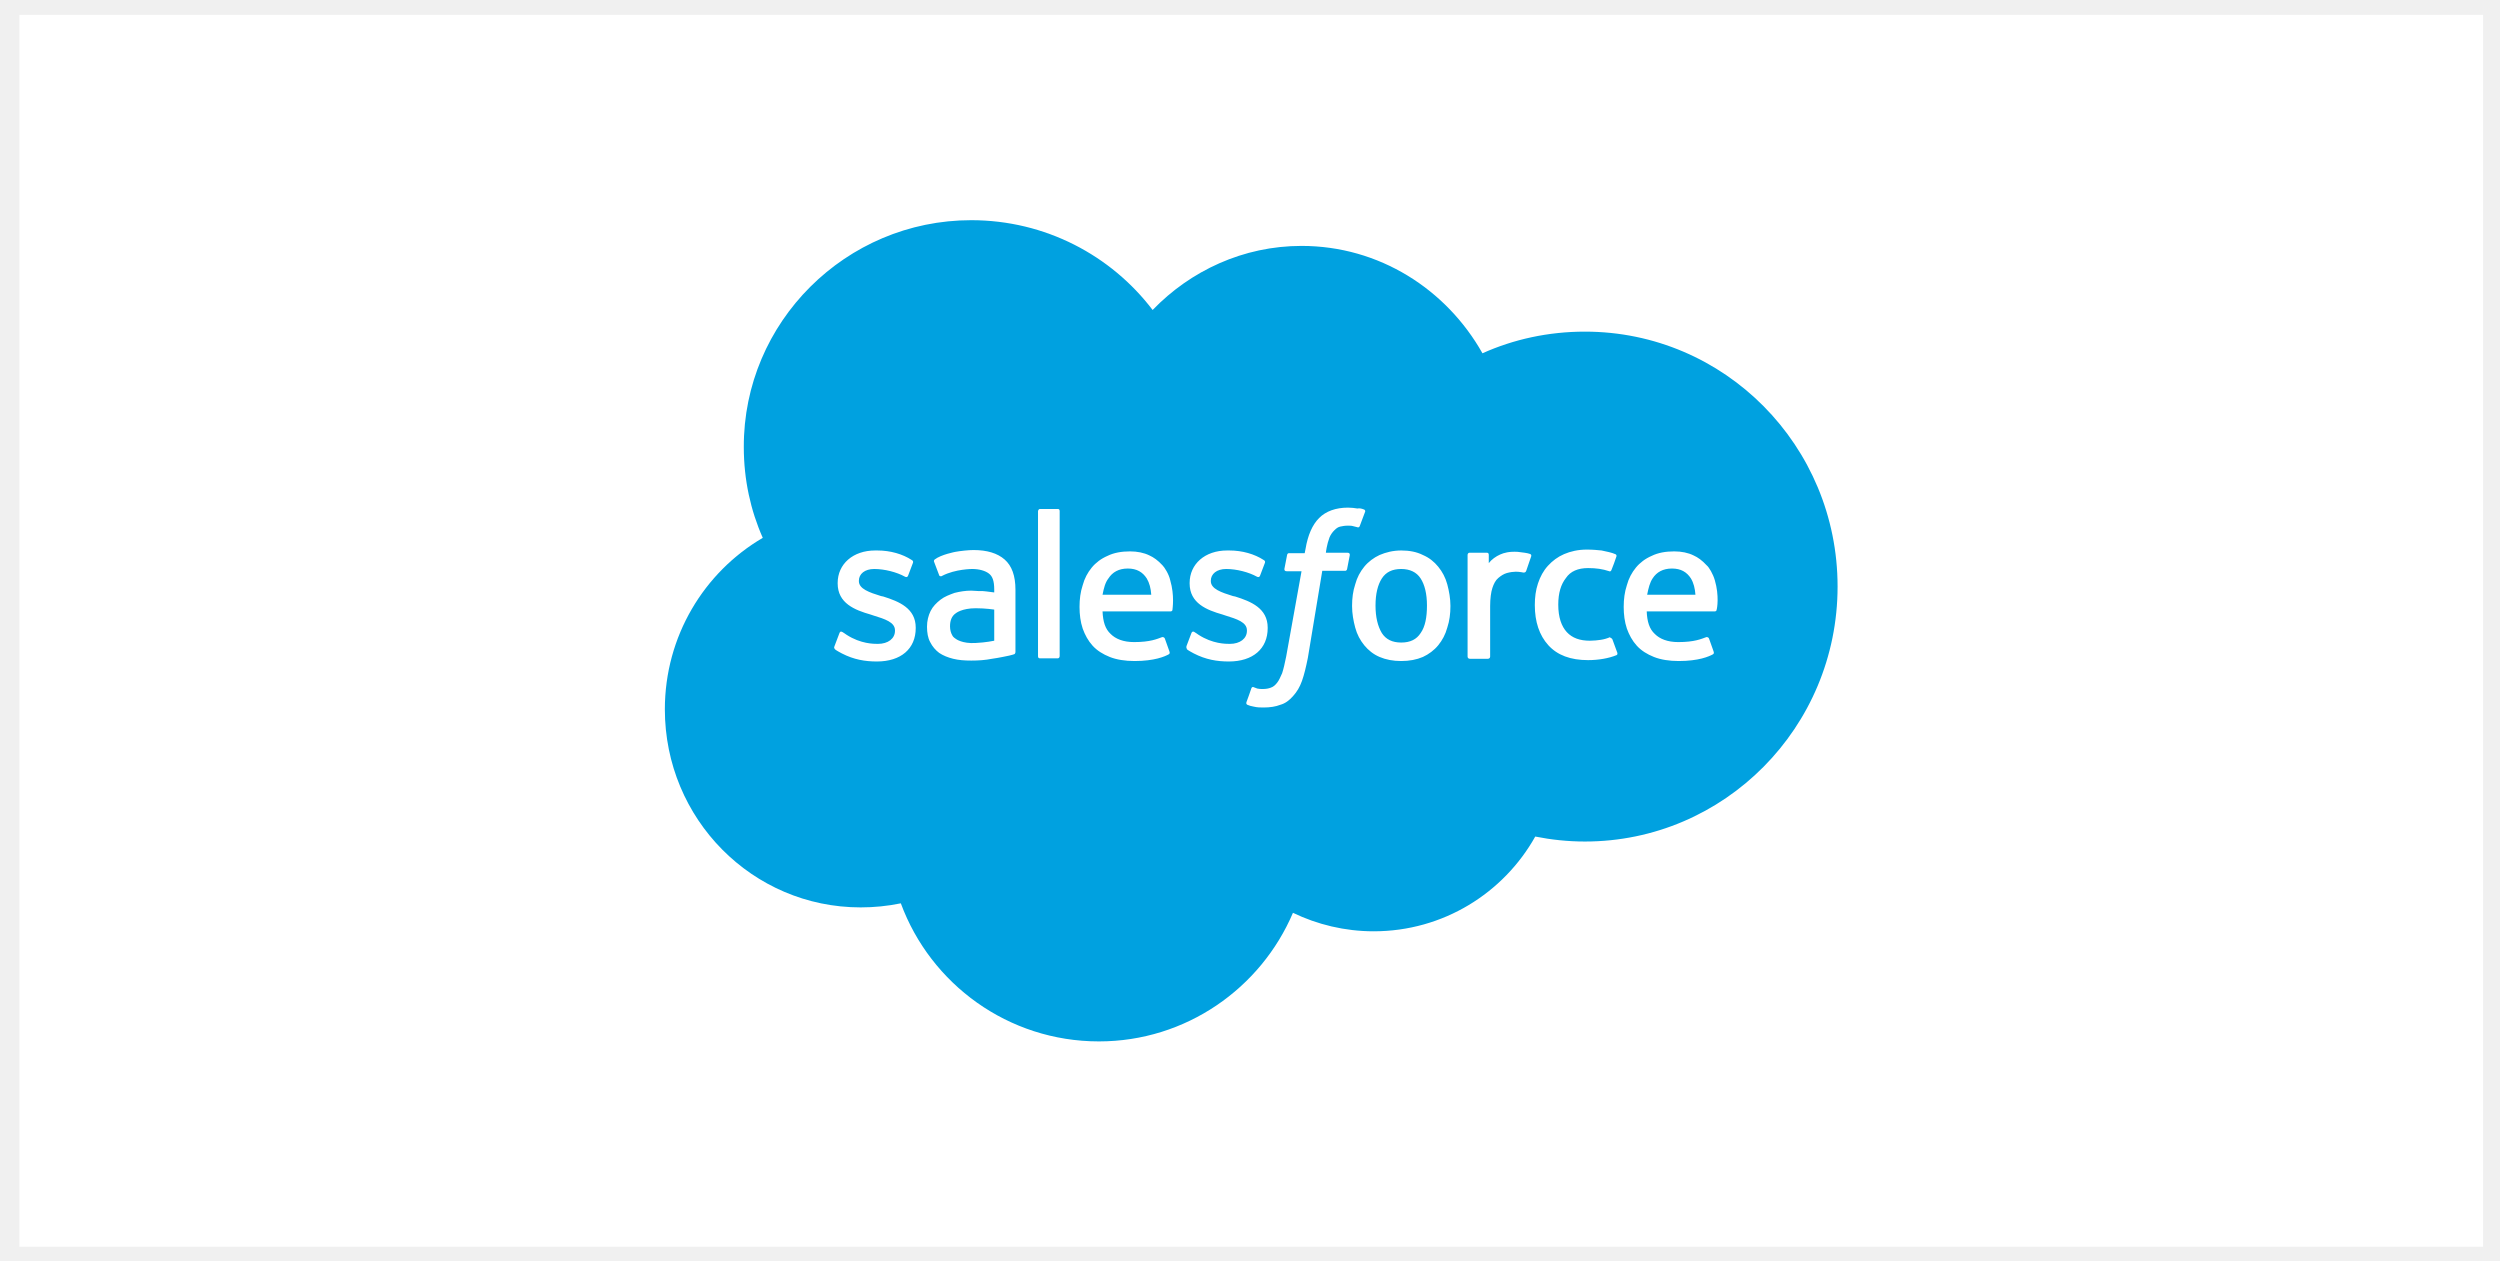
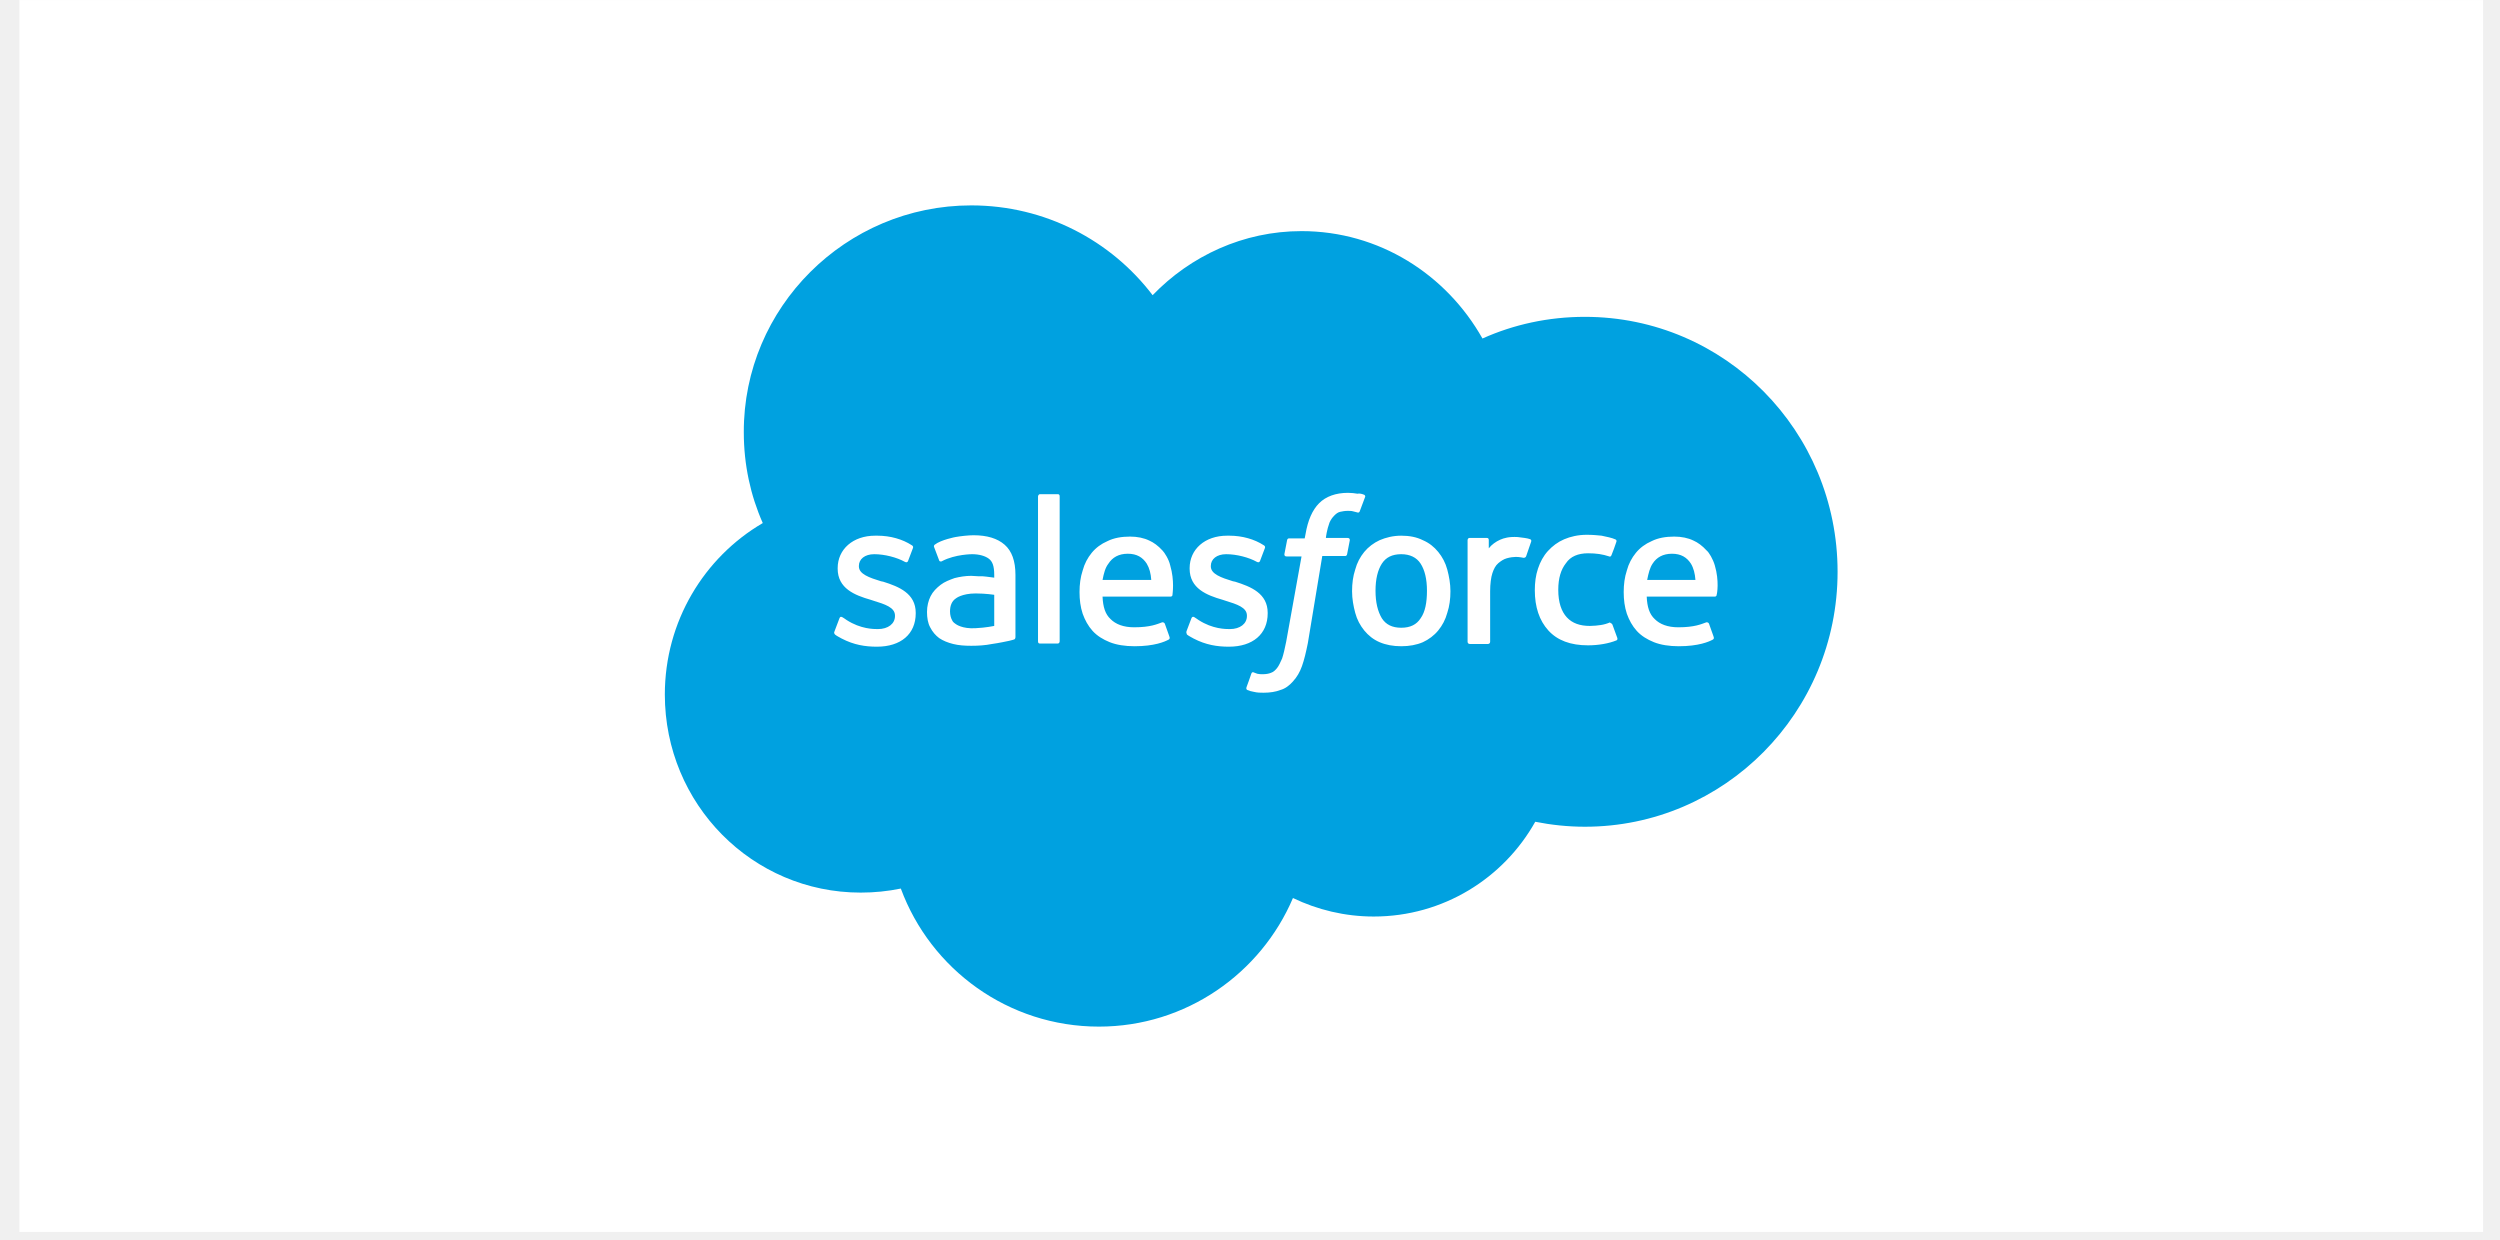
- <svg xmlns="http://www.w3.org/2000/svg" width="121" height="61" viewBox="0 0 121 61" fill="none">
-   <rect width="119.242" height="59.621" transform="translate(0.937744 0.720215)" fill="white" />
-   <path d="M55.787 15.003C57.621 13.103 60.176 11.902 62.994 11.902C66.75 11.902 70.004 13.998 71.751 17.099C73.258 16.422 74.94 16.051 76.709 16.051C83.479 16.051 88.939 21.577 88.939 28.39C88.939 35.204 83.457 40.73 76.709 40.73C75.879 40.73 75.071 40.642 74.306 40.489C72.778 43.219 69.851 45.075 66.488 45.075C65.09 45.075 63.758 44.748 62.579 44.18C61.028 47.827 57.403 50.404 53.188 50.404C48.798 50.404 45.042 47.631 43.6 43.721C42.967 43.852 42.312 43.918 41.657 43.918C36.415 43.918 32.179 39.638 32.179 34.331C32.179 30.793 34.079 27.692 36.918 26.032C36.328 24.7 36 23.215 36 21.642C35.979 15.593 40.936 10.657 47.007 10.657C50.589 10.657 53.778 12.36 55.787 15.003" fill="#00A1E0" />
-   <path d="M40.39 31.273L40.63 30.64C40.674 30.531 40.74 30.574 40.783 30.596C40.849 30.64 40.892 30.662 40.98 30.727C41.657 31.164 42.29 31.164 42.487 31.164C42.989 31.164 43.317 30.902 43.317 30.531V30.509C43.317 30.116 42.836 29.963 42.268 29.788L42.137 29.744C41.373 29.526 40.543 29.198 40.543 28.238V28.216C40.543 27.299 41.286 26.643 42.356 26.643H42.465C43.098 26.643 43.688 26.818 44.125 27.102C44.168 27.124 44.212 27.168 44.19 27.233C44.168 27.299 43.972 27.801 43.95 27.866C43.906 27.976 43.797 27.91 43.797 27.91C43.404 27.692 42.814 27.539 42.312 27.539C41.853 27.539 41.57 27.779 41.57 28.107V28.128C41.57 28.5 42.072 28.674 42.64 28.849L42.749 28.871C43.513 29.111 44.321 29.439 44.321 30.378V30.4C44.321 31.404 43.601 32.016 42.443 32.016C41.875 32.016 41.329 31.928 40.74 31.623C40.63 31.557 40.521 31.514 40.412 31.426C40.39 31.382 40.347 31.361 40.39 31.273V31.273ZM57.425 31.273L57.665 30.64C57.709 30.531 57.796 30.574 57.818 30.596C57.883 30.64 57.927 30.662 58.014 30.727C58.691 31.164 59.325 31.164 59.521 31.164C60.024 31.164 60.351 30.902 60.351 30.531V30.509C60.351 30.116 59.871 29.963 59.303 29.788L59.172 29.744C58.407 29.526 57.578 29.198 57.578 28.238V28.216C57.578 27.299 58.32 26.643 59.39 26.643H59.499C60.133 26.643 60.722 26.818 61.159 27.102C61.203 27.124 61.247 27.168 61.225 27.233C61.203 27.299 61.006 27.801 60.985 27.866C60.941 27.976 60.832 27.91 60.832 27.91C60.439 27.692 59.849 27.539 59.347 27.539C58.888 27.539 58.604 27.779 58.604 28.107V28.128C58.604 28.5 59.106 28.674 59.674 28.849L59.783 28.871C60.548 29.111 61.356 29.439 61.356 30.378V30.4C61.356 31.404 60.635 32.016 59.478 32.016C58.91 32.016 58.364 31.928 57.774 31.623C57.665 31.557 57.556 31.514 57.447 31.426C57.447 31.382 57.403 31.361 57.425 31.273V31.273ZM70.048 28.281C70.135 28.609 70.201 28.958 70.201 29.329C70.201 29.701 70.157 30.05 70.048 30.378C69.96 30.705 69.808 30.989 69.611 31.23C69.415 31.47 69.152 31.666 68.868 31.797C68.563 31.928 68.213 31.994 67.82 31.994C67.427 31.994 67.078 31.928 66.772 31.797C66.466 31.666 66.226 31.47 66.029 31.23C65.833 30.989 65.68 30.705 65.593 30.378C65.505 30.05 65.44 29.701 65.44 29.329C65.44 28.958 65.483 28.609 65.593 28.281C65.68 27.954 65.833 27.67 66.029 27.43C66.226 27.189 66.488 26.993 66.772 26.862C67.078 26.731 67.427 26.643 67.82 26.643C68.213 26.643 68.563 26.709 68.868 26.862C69.174 26.993 69.415 27.189 69.611 27.43C69.808 27.67 69.96 27.954 70.048 28.281ZM69.065 29.308C69.065 28.74 68.956 28.303 68.759 27.997C68.563 27.692 68.235 27.539 67.82 27.539C67.383 27.539 67.078 27.692 66.881 27.997C66.685 28.303 66.575 28.74 66.575 29.308C66.575 29.875 66.685 30.312 66.881 30.64C67.078 30.946 67.383 31.099 67.82 31.099C68.257 31.099 68.563 30.946 68.759 30.64C68.978 30.334 69.065 29.875 69.065 29.308ZM78.041 30.946L78.281 31.601C78.303 31.688 78.237 31.71 78.237 31.71C77.866 31.863 77.364 31.95 76.862 31.95C76.01 31.95 75.377 31.71 74.94 31.23C74.503 30.749 74.285 30.094 74.285 29.286C74.285 28.915 74.328 28.565 74.438 28.238C74.547 27.91 74.7 27.626 74.918 27.386C75.136 27.146 75.398 26.949 75.704 26.818C76.01 26.687 76.381 26.6 76.796 26.6C77.08 26.6 77.32 26.622 77.517 26.643C77.735 26.687 78.041 26.753 78.172 26.818C78.194 26.818 78.259 26.862 78.237 26.927C78.15 27.189 78.085 27.364 77.997 27.582C77.954 27.692 77.888 27.648 77.888 27.648C77.561 27.539 77.255 27.495 76.862 27.495C76.381 27.495 76.01 27.648 75.791 27.976C75.551 28.281 75.42 28.696 75.42 29.264C75.42 29.875 75.573 30.312 75.835 30.596C76.097 30.88 76.469 31.011 76.949 31.011C77.145 31.011 77.32 30.989 77.473 30.968C77.626 30.946 77.779 30.902 77.932 30.837C77.91 30.88 77.997 30.858 78.041 30.946ZM82.998 28.085C83.217 28.827 83.108 29.461 83.086 29.504C83.086 29.592 82.998 29.592 82.998 29.592H79.701C79.722 30.094 79.832 30.443 80.094 30.684C80.334 30.924 80.705 31.077 81.229 31.077C82.016 31.077 82.343 30.924 82.584 30.837C82.584 30.837 82.671 30.815 82.715 30.902L82.933 31.514C82.977 31.623 82.933 31.645 82.911 31.666C82.715 31.776 82.212 31.994 81.251 31.994C80.793 31.994 80.378 31.928 80.05 31.797C79.722 31.666 79.439 31.492 79.22 31.251C79.002 31.011 78.849 30.727 78.74 30.422C78.631 30.094 78.587 29.744 78.587 29.373C78.587 29.002 78.631 28.652 78.74 28.325C78.827 27.997 78.98 27.713 79.177 27.473C79.373 27.233 79.635 27.036 79.941 26.905C80.247 26.753 80.618 26.687 81.033 26.687C81.382 26.687 81.71 26.753 81.972 26.884C82.168 26.971 82.387 27.124 82.605 27.364C82.715 27.451 82.911 27.779 82.998 28.085V28.085ZM79.722 28.784H82.059C82.037 28.478 81.972 28.216 81.841 27.997C81.644 27.692 81.361 27.517 80.924 27.517C80.487 27.517 80.181 27.692 79.985 27.997C79.854 28.194 79.788 28.456 79.722 28.784ZM56.639 28.085C56.857 28.827 56.748 29.461 56.748 29.504C56.748 29.592 56.66 29.592 56.66 29.592H53.363C53.385 30.094 53.494 30.443 53.756 30.684C53.996 30.924 54.367 31.077 54.891 31.077C55.678 31.077 56.005 30.924 56.245 30.837C56.245 30.837 56.333 30.815 56.377 30.902L56.595 31.514C56.639 31.623 56.595 31.645 56.573 31.666C56.377 31.776 55.874 31.994 54.913 31.994C54.455 31.994 54.04 31.928 53.712 31.797C53.385 31.666 53.101 31.492 52.882 31.251C52.664 31.011 52.511 30.727 52.402 30.422C52.293 30.094 52.249 29.744 52.249 29.373C52.249 29.002 52.293 28.652 52.402 28.325C52.489 27.997 52.642 27.713 52.839 27.473C53.035 27.233 53.297 27.036 53.603 26.905C53.909 26.753 54.28 26.687 54.695 26.687C55.044 26.687 55.372 26.753 55.634 26.884C55.831 26.971 56.049 27.124 56.267 27.364C56.355 27.451 56.573 27.779 56.639 28.085V28.085ZM53.363 28.784H55.721C55.7 28.478 55.634 28.216 55.503 27.997C55.306 27.692 55.023 27.517 54.586 27.517C54.149 27.517 53.843 27.692 53.647 27.997C53.494 28.194 53.428 28.456 53.363 28.784ZM47.575 28.609C47.575 28.609 47.837 28.631 48.121 28.674V28.543C48.121 28.107 48.034 27.888 47.859 27.757C47.684 27.626 47.401 27.539 47.051 27.539C47.051 27.539 46.243 27.539 45.61 27.866C45.588 27.888 45.566 27.888 45.566 27.888C45.566 27.888 45.479 27.91 45.457 27.845L45.217 27.211C45.173 27.124 45.239 27.08 45.239 27.08C45.544 26.84 46.243 26.709 46.243 26.709C46.483 26.665 46.877 26.622 47.117 26.622C47.772 26.622 48.274 26.774 48.624 27.08C48.973 27.386 49.148 27.866 49.148 28.543V31.557C49.148 31.557 49.148 31.645 49.082 31.666C49.082 31.666 48.951 31.71 48.842 31.732C48.733 31.754 48.34 31.841 48.012 31.885C47.684 31.95 47.357 31.972 47.008 31.972C46.68 31.972 46.396 31.95 46.134 31.885C45.872 31.819 45.654 31.732 45.457 31.601C45.282 31.47 45.129 31.295 45.02 31.077C44.911 30.88 44.867 30.618 44.867 30.334C44.867 30.05 44.933 29.788 45.042 29.57C45.151 29.351 45.326 29.177 45.522 29.024C45.719 28.871 45.959 28.784 46.2 28.696C46.462 28.631 46.724 28.587 47.008 28.587C47.27 28.609 47.444 28.609 47.575 28.609V28.609ZM46.265 30.924C46.265 30.924 46.571 31.164 47.226 31.12C47.706 31.099 48.121 31.011 48.121 31.011V29.504C48.121 29.504 47.706 29.439 47.226 29.439C46.549 29.439 46.265 29.679 46.265 29.679C46.068 29.81 45.981 30.028 45.981 30.312C45.981 30.487 46.025 30.64 46.09 30.749C46.112 30.793 46.134 30.837 46.265 30.924ZM74.11 26.927C74.088 27.015 73.913 27.473 73.87 27.626C73.848 27.692 73.804 27.713 73.739 27.713C73.739 27.713 73.542 27.67 73.367 27.67C73.258 27.67 73.083 27.692 72.931 27.735C72.778 27.779 72.647 27.866 72.516 27.976C72.385 28.085 72.297 28.259 72.232 28.456C72.166 28.652 72.123 28.98 72.123 29.329V31.776C72.123 31.841 72.079 31.885 72.013 31.885H71.14C71.074 31.885 71.031 31.841 71.031 31.776V26.862C71.031 26.796 71.074 26.753 71.118 26.753H71.97C72.035 26.753 72.057 26.796 72.057 26.862V27.255C72.188 27.08 72.406 26.927 72.603 26.84C72.799 26.753 73.04 26.687 73.455 26.709C73.673 26.731 73.957 26.774 74.001 26.796C74.088 26.818 74.132 26.84 74.11 26.927V26.927ZM66.008 24.656C66.029 24.656 66.095 24.7 66.073 24.765L65.811 25.464C65.789 25.508 65.767 25.551 65.658 25.508C65.636 25.508 65.593 25.486 65.483 25.464C65.418 25.442 65.309 25.442 65.221 25.442C65.09 25.442 64.981 25.464 64.872 25.486C64.763 25.508 64.675 25.573 64.588 25.661C64.486 25.76 64.404 25.879 64.348 26.01C64.217 26.359 64.173 26.731 64.173 26.753H65.221C65.309 26.753 65.331 26.796 65.331 26.862L65.2 27.539C65.178 27.648 65.09 27.626 65.09 27.626H63.998L63.3 31.841C63.212 32.278 63.125 32.649 63.016 32.955C62.906 33.261 62.775 33.479 62.579 33.697C62.404 33.894 62.208 34.047 61.967 34.112C61.749 34.2 61.465 34.243 61.159 34.243C61.006 34.243 60.853 34.243 60.679 34.2C60.548 34.178 60.482 34.156 60.373 34.112C60.329 34.09 60.307 34.047 60.329 33.981C60.351 33.916 60.548 33.392 60.57 33.304C60.613 33.217 60.679 33.261 60.679 33.261C60.744 33.282 60.788 33.304 60.853 33.326C60.941 33.348 61.028 33.348 61.116 33.348C61.269 33.348 61.4 33.326 61.509 33.282C61.64 33.239 61.727 33.151 61.814 33.042C61.902 32.933 61.967 32.78 62.055 32.584C62.12 32.387 62.186 32.103 62.251 31.776L62.994 27.648H62.273C62.186 27.648 62.164 27.604 62.164 27.539L62.295 26.862C62.317 26.753 62.404 26.774 62.404 26.774H63.147L63.19 26.556C63.3 25.901 63.518 25.398 63.846 25.071C64.173 24.743 64.653 24.569 65.243 24.569C65.418 24.569 65.571 24.59 65.702 24.612C65.789 24.59 65.898 24.612 66.008 24.656V24.656ZM51.288 31.754C51.288 31.819 51.244 31.863 51.201 31.863H50.327C50.261 31.863 50.24 31.819 50.24 31.754V24.743C50.24 24.7 50.283 24.634 50.327 24.634H51.201C51.266 24.634 51.288 24.678 51.288 24.743V31.754Z" fill="white" />
+ <svg xmlns="http://www.w3.org/2000/svg" width="121" height="60" viewBox="0 0 121 60" fill="none">
+   <rect width="119.242" height="59.621" transform="translate(0.937744 0.00439453)" fill="white" />
+   <path d="M55.787 14.287C57.621 12.387 60.176 11.186 62.993 11.186C66.75 11.186 70.004 13.283 71.751 16.384C73.258 15.707 74.94 15.335 76.709 15.335C83.479 15.335 88.939 20.861 88.939 27.675C88.939 34.488 83.457 40.014 76.709 40.014C75.879 40.014 75.071 39.926 74.306 39.773C72.778 42.503 69.851 44.36 66.488 44.36C65.09 44.36 63.758 44.032 62.579 43.464C61.028 47.111 57.403 49.688 53.188 49.688C48.798 49.688 45.042 46.915 43.6 43.006C42.967 43.137 42.312 43.202 41.657 43.202C36.415 43.202 32.178 38.922 32.178 33.615C32.178 30.077 34.078 26.976 36.918 25.316C36.328 23.984 36 22.499 36 20.926C35.978 14.877 40.936 9.941 47.007 9.941C50.589 9.941 53.777 11.645 55.787 14.287" fill="#00A1E0" />
+   <path d="M40.39 30.557L40.63 29.924C40.674 29.815 40.74 29.859 40.783 29.88C40.849 29.924 40.893 29.946 40.98 30.011C41.657 30.448 42.29 30.448 42.487 30.448C42.989 30.448 43.317 30.186 43.317 29.815V29.793C43.317 29.4 42.836 29.247 42.268 29.072L42.137 29.029C41.373 28.81 40.543 28.483 40.543 27.522V27.5C40.543 26.583 41.286 25.927 42.356 25.927H42.465C43.098 25.927 43.688 26.102 44.125 26.386C44.168 26.408 44.212 26.452 44.19 26.517C44.168 26.583 43.972 27.085 43.95 27.151C43.906 27.26 43.797 27.194 43.797 27.194C43.404 26.976 42.814 26.823 42.312 26.823C41.853 26.823 41.57 27.063 41.57 27.391V27.413C41.57 27.784 42.072 27.959 42.64 28.133L42.749 28.155C43.513 28.395 44.321 28.723 44.321 29.662V29.684C44.321 30.689 43.601 31.3 42.443 31.3C41.875 31.3 41.329 31.213 40.74 30.907C40.63 30.841 40.521 30.798 40.412 30.71C40.39 30.667 40.347 30.645 40.39 30.557V30.557ZM57.425 30.557L57.665 29.924C57.709 29.815 57.796 29.859 57.818 29.88C57.883 29.924 57.927 29.946 58.014 30.011C58.691 30.448 59.325 30.448 59.521 30.448C60.024 30.448 60.351 30.186 60.351 29.815V29.793C60.351 29.4 59.871 29.247 59.303 29.072L59.172 29.029C58.408 28.81 57.578 28.483 57.578 27.522V27.5C57.578 26.583 58.32 25.927 59.39 25.927H59.499C60.133 25.927 60.722 26.102 61.159 26.386C61.203 26.408 61.247 26.452 61.225 26.517C61.203 26.583 61.006 27.085 60.985 27.151C60.941 27.26 60.832 27.194 60.832 27.194C60.439 26.976 59.849 26.823 59.347 26.823C58.888 26.823 58.604 27.063 58.604 27.391V27.413C58.604 27.784 59.106 27.959 59.674 28.133L59.783 28.155C60.548 28.395 61.356 28.723 61.356 29.662V29.684C61.356 30.689 60.635 31.3 59.478 31.3C58.91 31.3 58.364 31.213 57.774 30.907C57.665 30.841 57.556 30.798 57.447 30.71C57.447 30.667 57.403 30.645 57.425 30.557V30.557ZM70.048 27.565C70.135 27.893 70.201 28.242 70.201 28.614C70.201 28.985 70.157 29.334 70.048 29.662C69.96 29.99 69.808 30.273 69.611 30.514C69.415 30.754 69.152 30.951 68.868 31.082C68.563 31.213 68.213 31.278 67.82 31.278C67.427 31.278 67.078 31.213 66.772 31.082C66.466 30.951 66.226 30.754 66.029 30.514C65.833 30.273 65.68 29.99 65.593 29.662C65.505 29.334 65.44 28.985 65.44 28.614C65.44 28.242 65.484 27.893 65.593 27.565C65.68 27.238 65.833 26.954 66.029 26.714C66.226 26.474 66.488 26.277 66.772 26.146C67.078 26.015 67.427 25.927 67.82 25.927C68.213 25.927 68.563 25.993 68.868 26.146C69.174 26.277 69.415 26.474 69.611 26.714C69.808 26.954 69.96 27.238 70.048 27.565ZM69.065 28.592C69.065 28.024 68.956 27.587 68.759 27.282C68.563 26.976 68.235 26.823 67.82 26.823C67.383 26.823 67.078 26.976 66.881 27.282C66.685 27.587 66.575 28.024 66.575 28.592C66.575 29.16 66.685 29.596 66.881 29.924C67.078 30.23 67.383 30.383 67.82 30.383C68.257 30.383 68.563 30.23 68.759 29.924C68.978 29.618 69.065 29.16 69.065 28.592ZM78.041 30.23L78.281 30.885C78.303 30.972 78.237 30.994 78.237 30.994C77.866 31.147 77.364 31.234 76.862 31.234C76.01 31.234 75.377 30.994 74.94 30.514C74.503 30.033 74.285 29.378 74.285 28.57C74.285 28.199 74.328 27.849 74.438 27.522C74.547 27.194 74.7 26.91 74.918 26.67C75.136 26.43 75.398 26.233 75.704 26.102C76.01 25.971 76.381 25.884 76.796 25.884C77.08 25.884 77.32 25.906 77.517 25.927C77.735 25.971 78.041 26.037 78.172 26.102C78.194 26.102 78.259 26.146 78.237 26.211C78.15 26.474 78.085 26.648 77.997 26.867C77.954 26.976 77.888 26.932 77.888 26.932C77.561 26.823 77.255 26.779 76.862 26.779C76.381 26.779 76.01 26.932 75.791 27.26C75.551 27.565 75.42 27.98 75.42 28.548C75.42 29.16 75.573 29.596 75.835 29.88C76.097 30.164 76.469 30.295 76.949 30.295C77.146 30.295 77.32 30.273 77.473 30.252C77.626 30.23 77.779 30.186 77.932 30.121C77.91 30.164 77.997 30.142 78.041 30.23ZM82.998 27.369C83.217 28.111 83.108 28.745 83.086 28.788C83.086 28.876 82.998 28.876 82.998 28.876H79.701C79.723 29.378 79.832 29.727 80.094 29.968C80.334 30.208 80.705 30.361 81.23 30.361C82.016 30.361 82.343 30.208 82.584 30.121C82.584 30.121 82.671 30.099 82.715 30.186L82.933 30.798C82.977 30.907 82.933 30.929 82.911 30.951C82.715 31.06 82.212 31.278 81.251 31.278C80.793 31.278 80.378 31.213 80.05 31.082C79.723 30.951 79.439 30.776 79.22 30.536C79.002 30.295 78.849 30.011 78.74 29.706C78.631 29.378 78.587 29.029 78.587 28.657C78.587 28.286 78.631 27.937 78.74 27.609C78.827 27.282 78.98 26.998 79.177 26.757C79.373 26.517 79.635 26.321 79.941 26.19C80.247 26.037 80.618 25.971 81.033 25.971C81.382 25.971 81.71 26.037 81.972 26.168C82.169 26.255 82.387 26.408 82.605 26.648C82.715 26.736 82.911 27.063 82.998 27.369V27.369ZM79.723 28.068H82.059C82.037 27.762 81.972 27.5 81.841 27.282C81.644 26.976 81.361 26.801 80.924 26.801C80.487 26.801 80.181 26.976 79.985 27.282C79.854 27.478 79.788 27.74 79.723 28.068ZM56.639 27.369C56.857 28.111 56.748 28.745 56.748 28.788C56.748 28.876 56.66 28.876 56.66 28.876H53.363C53.385 29.378 53.494 29.727 53.756 29.968C53.996 30.208 54.367 30.361 54.892 30.361C55.678 30.361 56.005 30.208 56.245 30.121C56.245 30.121 56.333 30.099 56.377 30.186L56.595 30.798C56.639 30.907 56.595 30.929 56.573 30.951C56.377 31.06 55.874 31.278 54.913 31.278C54.455 31.278 54.04 31.213 53.712 31.082C53.385 30.951 53.101 30.776 52.882 30.536C52.664 30.295 52.511 30.011 52.402 29.706C52.293 29.378 52.249 29.029 52.249 28.657C52.249 28.286 52.293 27.937 52.402 27.609C52.489 27.282 52.642 26.998 52.839 26.757C53.035 26.517 53.297 26.321 53.603 26.19C53.909 26.037 54.28 25.971 54.695 25.971C55.044 25.971 55.372 26.037 55.634 26.168C55.831 26.255 56.049 26.408 56.267 26.648C56.355 26.736 56.573 27.063 56.639 27.369V27.369ZM53.363 28.068H55.721C55.7 27.762 55.634 27.5 55.503 27.282C55.306 26.976 55.023 26.801 54.586 26.801C54.149 26.801 53.843 26.976 53.647 27.282C53.494 27.478 53.428 27.74 53.363 28.068ZM47.575 27.893C47.575 27.893 47.837 27.915 48.121 27.959V27.828C48.121 27.391 48.034 27.172 47.859 27.041C47.684 26.91 47.401 26.823 47.051 26.823C47.051 26.823 46.243 26.823 45.61 27.151C45.588 27.172 45.566 27.172 45.566 27.172C45.566 27.172 45.479 27.194 45.457 27.129L45.217 26.495C45.173 26.408 45.239 26.364 45.239 26.364C45.544 26.124 46.243 25.993 46.243 25.993C46.483 25.949 46.877 25.906 47.117 25.906C47.772 25.906 48.274 26.058 48.624 26.364C48.973 26.67 49.148 27.151 49.148 27.828V30.841C49.148 30.841 49.148 30.929 49.082 30.951C49.082 30.951 48.951 30.994 48.842 31.016C48.733 31.038 48.34 31.125 48.012 31.169C47.684 31.234 47.357 31.256 47.008 31.256C46.68 31.256 46.396 31.234 46.134 31.169C45.872 31.103 45.654 31.016 45.457 30.885C45.282 30.754 45.129 30.579 45.02 30.361C44.911 30.164 44.867 29.902 44.867 29.618C44.867 29.334 44.933 29.072 45.042 28.854C45.151 28.636 45.326 28.461 45.523 28.308C45.719 28.155 45.959 28.068 46.2 27.98C46.462 27.915 46.724 27.871 47.008 27.871C47.27 27.893 47.444 27.893 47.575 27.893V27.893ZM46.265 30.208C46.265 30.208 46.571 30.448 47.226 30.404C47.706 30.383 48.121 30.295 48.121 30.295V28.788C48.121 28.788 47.706 28.723 47.226 28.723C46.549 28.723 46.265 28.963 46.265 28.963C46.068 29.094 45.981 29.313 45.981 29.596C45.981 29.771 46.025 29.924 46.09 30.033C46.112 30.077 46.134 30.121 46.265 30.208ZM74.11 26.211C74.088 26.299 73.913 26.757 73.87 26.91C73.848 26.976 73.804 26.998 73.739 26.998C73.739 26.998 73.542 26.954 73.367 26.954C73.258 26.954 73.084 26.976 72.931 27.02C72.778 27.063 72.647 27.151 72.516 27.26C72.385 27.369 72.297 27.544 72.232 27.74C72.166 27.937 72.123 28.264 72.123 28.614V31.06C72.123 31.125 72.079 31.169 72.013 31.169H71.14C71.074 31.169 71.031 31.125 71.031 31.06V26.146C71.031 26.08 71.074 26.037 71.118 26.037H71.97C72.035 26.037 72.057 26.08 72.057 26.146V26.539C72.188 26.364 72.406 26.211 72.603 26.124C72.8 26.037 73.04 25.971 73.455 25.993C73.673 26.015 73.957 26.058 74.001 26.08C74.088 26.102 74.132 26.124 74.11 26.211V26.211ZM66.008 23.94C66.029 23.94 66.095 23.984 66.073 24.049L65.811 24.748C65.789 24.792 65.767 24.835 65.658 24.792C65.636 24.792 65.593 24.77 65.484 24.748C65.418 24.726 65.309 24.726 65.221 24.726C65.09 24.726 64.981 24.748 64.872 24.77C64.763 24.792 64.675 24.857 64.588 24.945C64.486 25.044 64.404 25.163 64.348 25.294C64.217 25.644 64.173 26.015 64.173 26.037H65.221C65.309 26.037 65.331 26.08 65.331 26.146L65.2 26.823C65.178 26.932 65.09 26.91 65.09 26.91H63.998L63.3 31.125C63.212 31.562 63.125 31.933 63.016 32.239C62.906 32.545 62.775 32.763 62.579 32.982C62.404 33.178 62.208 33.331 61.967 33.397C61.749 33.484 61.465 33.528 61.159 33.528C61.006 33.528 60.854 33.528 60.679 33.484C60.548 33.462 60.482 33.44 60.373 33.397C60.329 33.375 60.308 33.331 60.329 33.266C60.351 33.2 60.548 32.676 60.57 32.589C60.613 32.501 60.679 32.545 60.679 32.545C60.744 32.567 60.788 32.589 60.854 32.61C60.941 32.632 61.028 32.632 61.116 32.632C61.269 32.632 61.4 32.61 61.509 32.567C61.64 32.523 61.727 32.436 61.815 32.326C61.902 32.217 61.967 32.064 62.055 31.868C62.12 31.671 62.186 31.387 62.251 31.06L62.994 26.932H62.273C62.186 26.932 62.164 26.888 62.164 26.823L62.295 26.146C62.317 26.037 62.404 26.058 62.404 26.058H63.147L63.19 25.84C63.3 25.185 63.518 24.683 63.846 24.355C64.173 24.027 64.654 23.853 65.243 23.853C65.418 23.853 65.571 23.875 65.702 23.896C65.789 23.875 65.898 23.896 66.008 23.94V23.94ZM51.288 31.038C51.288 31.103 51.244 31.147 51.201 31.147H50.327C50.262 31.147 50.24 31.103 50.24 31.038V24.027C50.24 23.984 50.283 23.918 50.327 23.918H51.201C51.266 23.918 51.288 23.962 51.288 24.027V31.038Z" fill="white" />
</svg>
